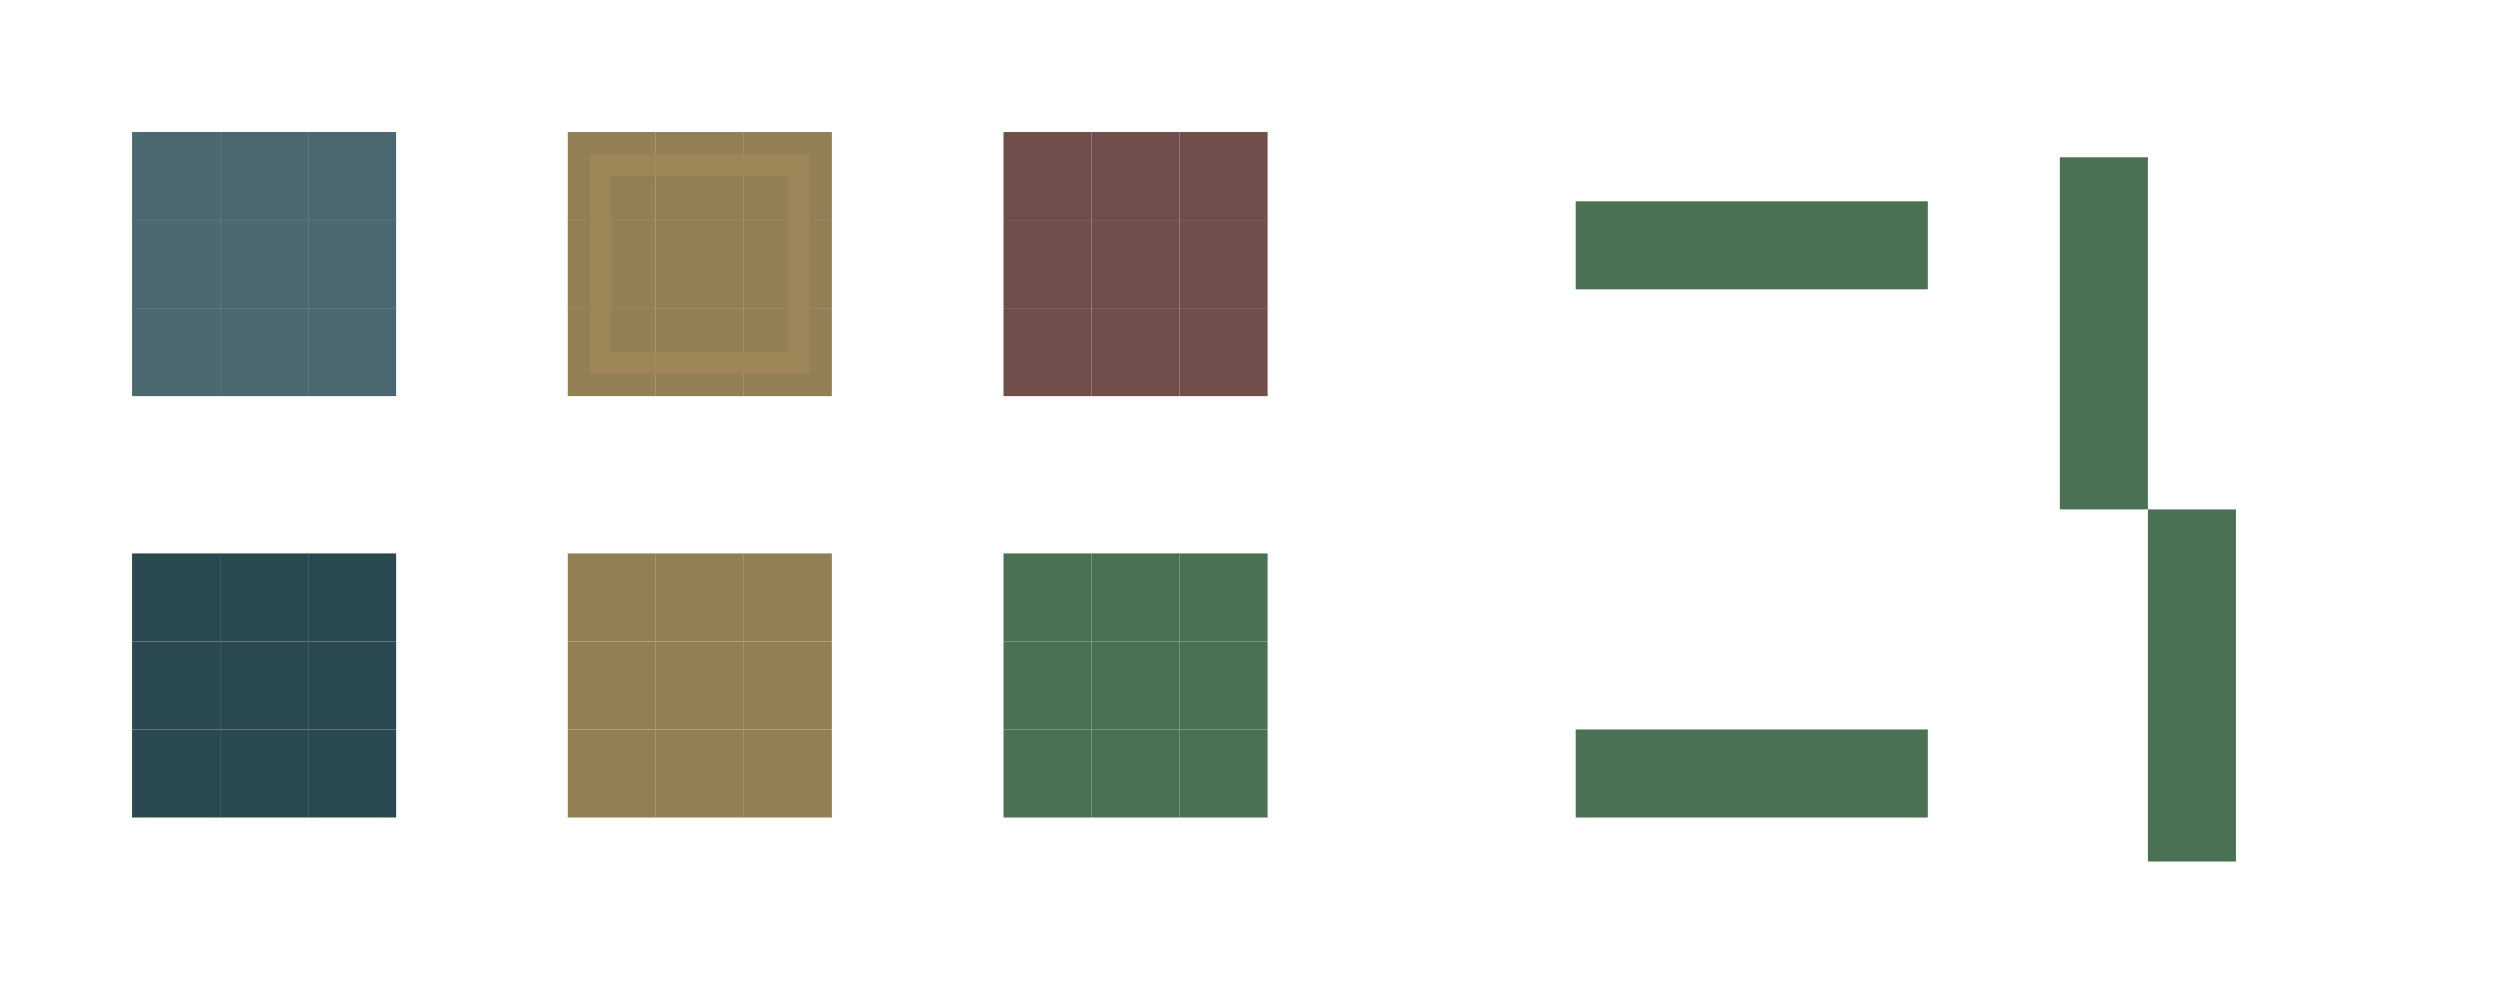
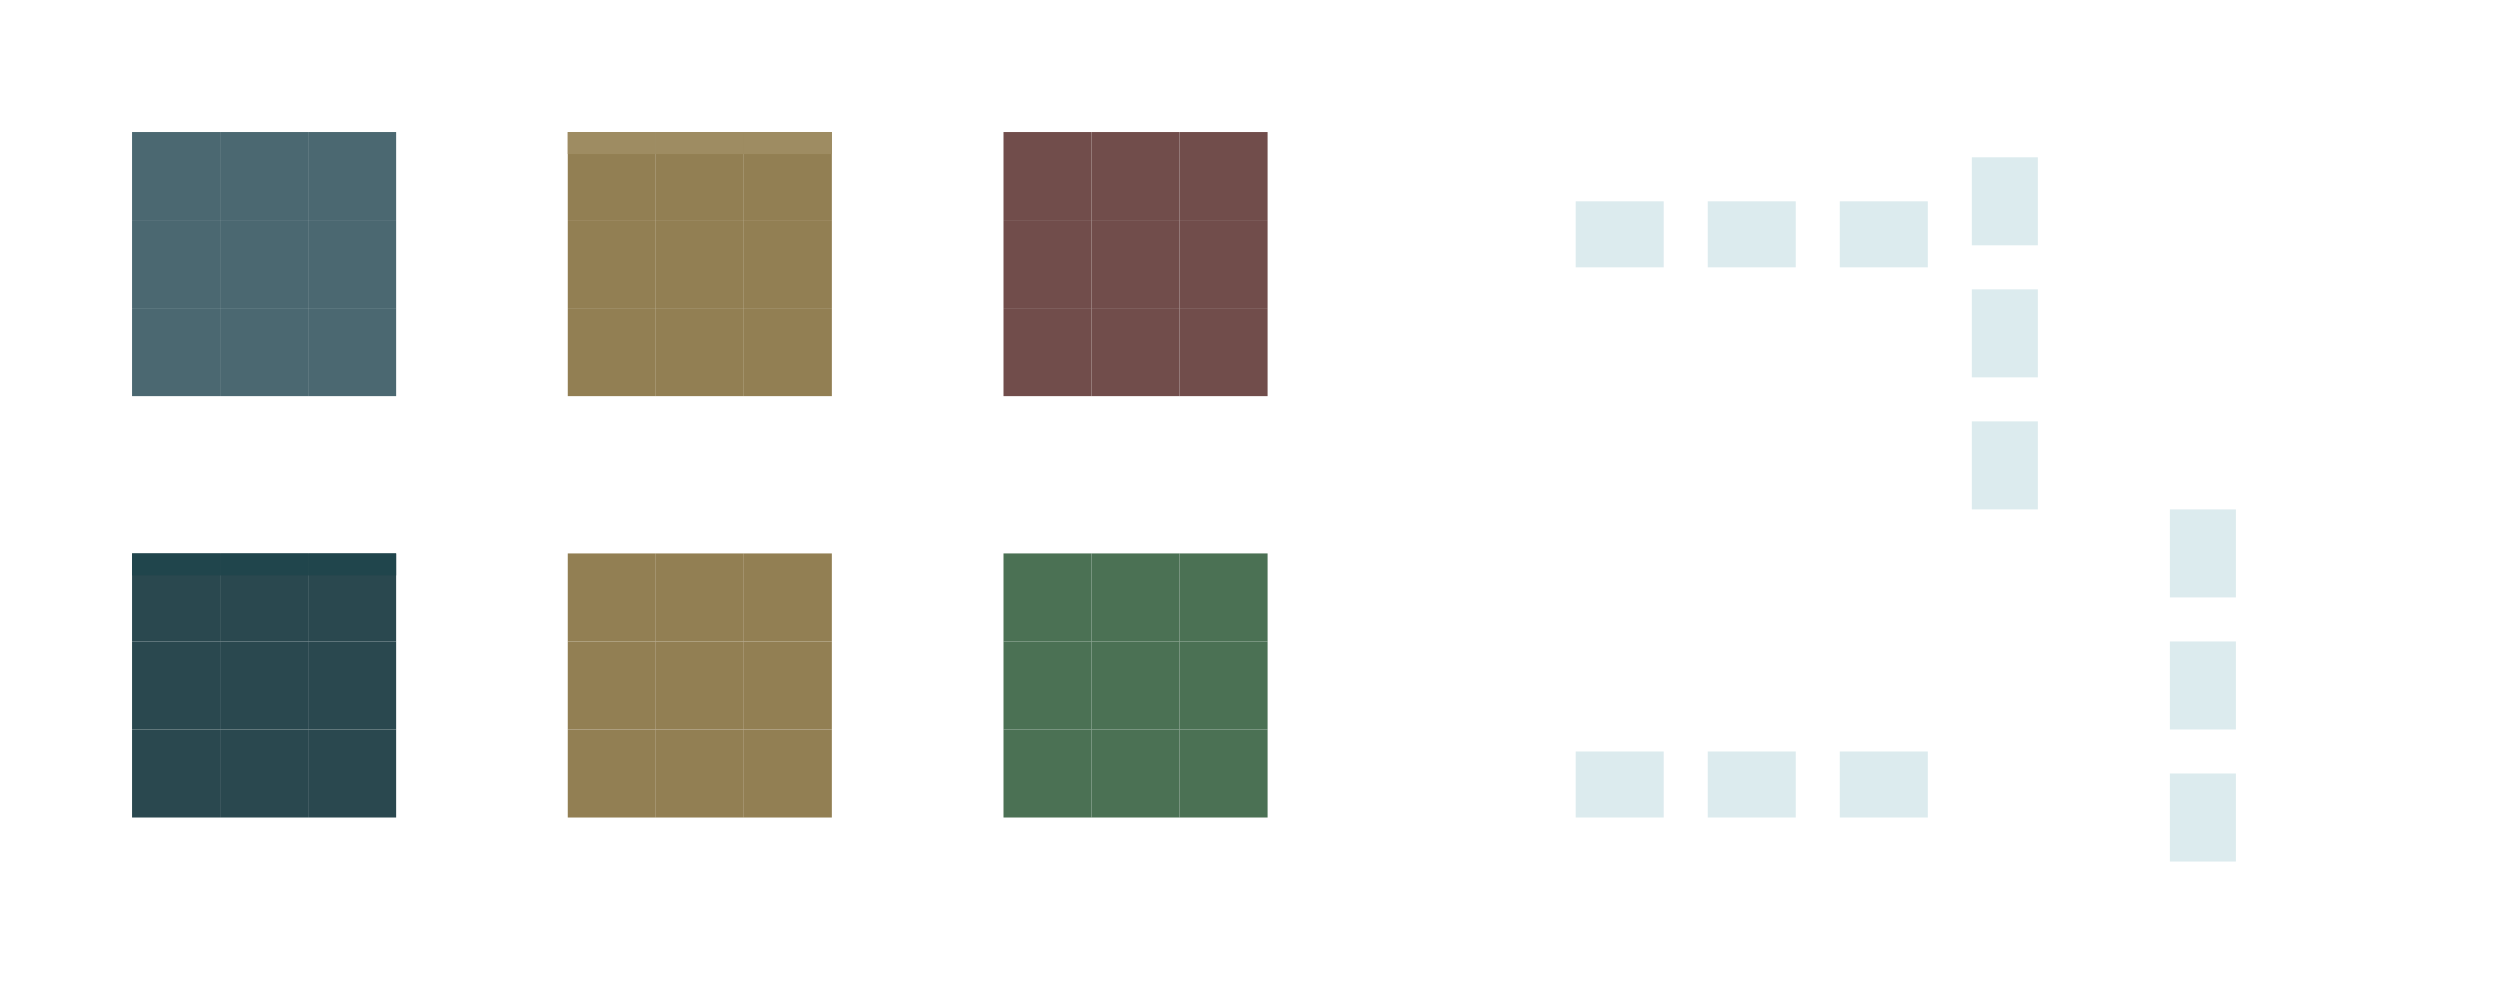
- <svg xmlns="http://www.w3.org/2000/svg" xmlns:ns1="http://www.openswatchbook.org/uri/2009/osb" xmlns:xlink="http://www.w3.org/1999/xlink" width="113.598" height="45.147" viewBox="0 0 113.598 45.147" version="1.1" id="svg8">
+ <svg xmlns="http://www.w3.org/2000/svg" xmlns:ns1="http://www.openswatchbook.org/uri/2009/osb" width="113.598" height="45.147" viewBox="0 0 113.598 45.147" version="1.1" id="svg8">
  <defs id="defs2">
    <linearGradient id="linearGradient959" ns1:paint="solid">
      <stop style="stop-color:#000000;stop-opacity:1;" offset="0" id="stop957" />
    </linearGradient>
    <linearGradient id="linearGradient945" ns1:paint="solid">
      <stop style="stop-color:#a08b5b;stop-opacity:1;" offset="0" id="stop943" />
    </linearGradient>
    <linearGradient id="linearGradient939" ns1:paint="solid">
      <stop style="stop-color:#a08b5b;stop-opacity:1;" offset="0" id="stop937" />
    </linearGradient>
    <linearGradient id="linearGradient933" ns1:paint="solid">
      <stop style="stop-color:#a08b5b;stop-opacity:1;" offset="0" id="stop931" />
    </linearGradient>
    <linearGradient id="linearGradient927" ns1:paint="solid">
      <stop style="stop-color:#a08b5b;stop-opacity:1;" offset="0" id="stop925" />
    </linearGradient>
    <linearGradient id="linearGradient921" ns1:paint="solid">
      <stop style="stop-color:#a08b5b;stop-opacity:1;" offset="0" id="stop919" />
    </linearGradient>
    <linearGradient id="linearGradient915" ns1:paint="solid">
      <stop style="stop-color:#a08b5b;stop-opacity:1;" offset="0" id="stop913" />
    </linearGradient>
    <linearGradient id="focusoutline" ns1:paint="solid">
      <stop style="stop-color:#9c8658;stop-opacity:1;" offset="0" id="stop907" />
    </linearGradient>
-     <linearGradient xlink:href="#focusoutline" id="linearGradient911" x1="40.24" y1="1005.236" x2="44.24" y2="1005.236" gradientUnits="userSpaceOnUse" />
-     <linearGradient xlink:href="#focusoutline" id="linearGradient917" x1="45.273" y1="1012.873" x2="48.273" y2="1012.873" gradientUnits="userSpaceOnUse" />
-     <linearGradient xlink:href="#focusoutline" id="linearGradient929" x1="45.273" y1="1012.873" x2="48.273" y2="1012.873" gradientUnits="userSpaceOnUse" />
-     <linearGradient xlink:href="#focusoutline" id="linearGradient935" x1="40.24" y1="1005.236" x2="44.24" y2="1005.236" gradientUnits="userSpaceOnUse" />
-     <linearGradient xlink:href="#focusoutline" id="linearGradient941" x1="45.273" y1="1012.873" x2="48.273" y2="1012.873" gradientUnits="userSpaceOnUse" />
-     <linearGradient xlink:href="#focusoutline" id="linearGradient947" x1="40.24" y1="1005.236" x2="44.24" y2="1005.236" gradientUnits="userSpaceOnUse" />
-     <linearGradient xlink:href="#focusoutline" id="linearGradient953" x1="45.273" y1="1012.873" x2="48.273" y2="1012.873" gradientUnits="userSpaceOnUse" />
-     <linearGradient xlink:href="#focusoutline" id="linearGradient961" x1="40.24" y1="1005.236" x2="44.24" y2="1005.236" gradientUnits="userSpaceOnUse" />
  </defs>
  <g id="layer1" transform="translate(-8.910715,-1008.502)">
    <g id="g883" transform="translate(0,0.1785889)">
      <rect style="opacity:1;fill:#4b6871;fill-opacity:1;fill-rule:evenodd;stroke:none;stroke-width:1.462;stroke-linecap:round;stroke-miterlimit:4;stroke-dasharray:none;stroke-opacity:1" id="normal-topleft" width="4" height="4" x="14.911" y="1014.323" />
      <rect y="1014.323" x="18.911" height="4" width="4" id="normal-top" style="opacity:1;fill:#4b6871;fill-opacity:1;fill-rule:evenodd;stroke:none;stroke-width:1.462;stroke-linecap:round;stroke-miterlimit:4;stroke-dasharray:none;stroke-opacity:1" />
      <rect style="opacity:1;fill:#4b6871;fill-opacity:1;fill-rule:evenodd;stroke:none;stroke-width:1.462;stroke-linecap:round;stroke-miterlimit:4;stroke-dasharray:none;stroke-opacity:1" id="normal-topright" width="4" height="4" x="22.911" y="1014.323" />
      <rect y="1018.323" x="22.911" height="4" width="4" id="normal-right" style="opacity:1;fill:#4b6871;fill-opacity:1;fill-rule:evenodd;stroke:none;stroke-width:1.462;stroke-linecap:round;stroke-miterlimit:4;stroke-dasharray:none;stroke-opacity:1" />
      <rect style="opacity:1;fill:#4b6871;fill-opacity:1;fill-rule:evenodd;stroke:none;stroke-width:1.462;stroke-linecap:round;stroke-miterlimit:4;stroke-dasharray:none;stroke-opacity:1" id="normal-center" width="4" height="4" x="18.911" y="1018.323" />
      <rect y="1018.323" x="14.911" height="4" width="4" id="normal-left" style="opacity:1;fill:#4b6871;fill-opacity:1;fill-rule:evenodd;stroke:none;stroke-width:1.462;stroke-linecap:round;stroke-miterlimit:4;stroke-dasharray:none;stroke-opacity:1" />
      <rect style="opacity:1;fill:#4b6871;fill-opacity:1;fill-rule:evenodd;stroke:none;stroke-width:1.462;stroke-linecap:round;stroke-miterlimit:4;stroke-dasharray:none;stroke-opacity:1" id="normal-bottomleft" width="4" height="4" x="14.911" y="1022.323" />
      <rect y="1022.323" x="18.911" height="4" width="4" id="normal-bottom" style="opacity:1;fill:#4b6871;fill-opacity:1;fill-rule:evenodd;stroke:none;stroke-width:1.462;stroke-linecap:round;stroke-miterlimit:4;stroke-dasharray:none;stroke-opacity:1" />
      <rect style="opacity:1;fill:#4b6871;fill-opacity:1;fill-rule:evenodd;stroke:none;stroke-width:1.462;stroke-linecap:round;stroke-miterlimit:4;stroke-dasharray:none;stroke-opacity:1" id="normal-bottomright" width="4" height="4" x="22.911" y="1022.323" />
    </g>
-     <rect y="1018.502" x="38.71" height="4" width="4" id="focus-center" style="opacity:1;fill:#927f53;fill-opacity:1;fill-rule:evenodd;stroke:none;stroke-width:1.462;stroke-linecap:round;stroke-miterlimit:4;stroke-dasharray:none;stroke-opacity:1" />
-     <rect y="1033.649" x="14.911" height="4" width="4" id="minimized-topleft" style="opacity:1;fill:#2a484f;fill-opacity:1;fill-rule:evenodd;stroke:none;stroke-width:1.462;stroke-linecap:round;stroke-miterlimit:4;stroke-dasharray:none;stroke-opacity:1" />
-     <rect style="opacity:1;fill:#2a484f;fill-opacity:1;fill-rule:evenodd;stroke:none;stroke-width:1.462;stroke-linecap:round;stroke-miterlimit:4;stroke-dasharray:none;stroke-opacity:1" id="minimized-top" width="4" height="4" x="18.911" y="1033.649" />
-     <rect y="1033.649" x="22.911" height="4" width="4" id="minimized-topright" style="opacity:1;fill:#2a484f;fill-opacity:1;fill-rule:evenodd;stroke:none;stroke-width:1.462;stroke-linecap:round;stroke-miterlimit:4;stroke-dasharray:none;stroke-opacity:1" />
+     <rect style="opacity:1;fill:#927f53;fill-opacity:1;fill-rule:evenodd;stroke:none;stroke-width:1.462;stroke-linecap:round;stroke-miterlimit:4;stroke-dasharray:none;stroke-opacity:1" id="focus-center" width="4" height="4" x="38.71" y="1018.502" />
    <rect style="opacity:1;fill:#2a484f;fill-opacity:1;fill-rule:evenodd;stroke:none;stroke-width:1.462;stroke-linecap:round;stroke-miterlimit:4;stroke-dasharray:none;stroke-opacity:1" id="minimized-right" width="4" height="4" x="22.911" y="1037.649" />
    <rect y="1037.649" x="18.911" height="4" width="4" id="minimized-center" style="opacity:1;fill:#2a484f;fill-opacity:1;fill-rule:evenodd;stroke:none;stroke-width:1.462;stroke-linecap:round;stroke-miterlimit:4;stroke-dasharray:none;stroke-opacity:1" />
    <rect style="opacity:1;fill:#2a484f;fill-opacity:1;fill-rule:evenodd;stroke:none;stroke-width:1.462;stroke-linecap:round;stroke-miterlimit:4;stroke-dasharray:none;stroke-opacity:1" id="minimized-left" width="4" height="4" x="14.911" y="1037.649" />
    <rect y="1041.649" x="14.911" height="4" width="4" id="minimized-bottomleft" style="opacity:1;fill:#2a484f;fill-opacity:1;fill-rule:evenodd;stroke:none;stroke-width:1.462;stroke-linecap:round;stroke-miterlimit:4;stroke-dasharray:none;stroke-opacity:1" />
    <rect style="opacity:1;fill:#2a484f;fill-opacity:1;fill-rule:evenodd;stroke:none;stroke-width:1.462;stroke-linecap:round;stroke-miterlimit:4;stroke-dasharray:none;stroke-opacity:1" id="minimized-bottom" width="4" height="4" x="18.911" y="1041.649" />
    <rect y="1041.649" x="22.911" height="4" width="4" id="minimized-bottomright" style="opacity:1;fill:#2a484f;fill-opacity:1;fill-rule:evenodd;stroke:none;stroke-width:1.462;stroke-linecap:round;stroke-miterlimit:4;stroke-dasharray:none;stroke-opacity:1" />
    <g id="g916" transform="translate(0.379467,2.406396)">
      <rect style="opacity:1;fill:#927f53;fill-opacity:1;fill-rule:evenodd;stroke:none;stroke-width:1.462;stroke-linecap:round;stroke-miterlimit:4;stroke-dasharray:none;stroke-opacity:1" id="hover-topleft" width="4" height="4" x="34.33" y="1031.243" />
      <rect y="1031.243" x="38.33" height="4" width="4" id="hover-top" style="opacity:1;fill:#927f53;fill-opacity:1;fill-rule:evenodd;stroke:none;stroke-width:1.462;stroke-linecap:round;stroke-miterlimit:4;stroke-dasharray:none;stroke-opacity:1" />
      <rect style="opacity:1;fill:#927f53;fill-opacity:1;fill-rule:evenodd;stroke:none;stroke-width:1.462;stroke-linecap:round;stroke-miterlimit:4;stroke-dasharray:none;stroke-opacity:1" id="hover-topright" width="4" height="4" x="42.33" y="1031.243" />
      <rect y="1035.243" x="42.33" height="4" width="4" id="hover-right" style="opacity:1;fill:#927f53;fill-opacity:1;fill-rule:evenodd;stroke:none;stroke-width:1.462;stroke-linecap:round;stroke-miterlimit:4;stroke-dasharray:none;stroke-opacity:1" />
      <rect style="opacity:1;fill:#927f53;fill-opacity:1;fill-rule:evenodd;stroke:none;stroke-width:1.462;stroke-linecap:round;stroke-miterlimit:4;stroke-dasharray:none;stroke-opacity:1" id="hover-center" width="4" height="4" x="38.33" y="1035.243" />
      <rect y="1035.243" x="34.33" height="4" width="4" id="hover-left" style="opacity:1;fill:#927f53;fill-opacity:1;fill-rule:evenodd;stroke:none;stroke-width:1.462;stroke-linecap:round;stroke-miterlimit:4;stroke-dasharray:none;stroke-opacity:1" />
      <rect style="opacity:1;fill:#927f53;fill-opacity:1;fill-rule:evenodd;stroke:none;stroke-width:1.462;stroke-linecap:round;stroke-miterlimit:4;stroke-dasharray:none;stroke-opacity:1" id="hover-bottomleft" width="4" height="4" x="34.33" y="1039.243" />
      <rect y="1039.243" x="38.33" height="4" width="4" id="hover-bottom" style="opacity:1;fill:#927f53;fill-opacity:1;fill-rule:evenodd;stroke:none;stroke-width:1.462;stroke-linecap:round;stroke-miterlimit:4;stroke-dasharray:none;stroke-opacity:1" />
      <rect style="opacity:1;fill:#927f53;fill-opacity:1;fill-rule:evenodd;stroke:none;stroke-width:1.462;stroke-linecap:round;stroke-miterlimit:4;stroke-dasharray:none;stroke-opacity:1" id="hover-bottomright" width="4" height="4" x="42.33" y="1039.243" />
    </g>
    <g id="g927">
      <rect style="opacity:1;fill:#714d4b;fill-opacity:1;fill-rule:evenodd;stroke:none;stroke-width:1.462;stroke-linecap:round;stroke-miterlimit:4;stroke-dasharray:none;stroke-opacity:1" id="attention-topleft" width="4" height="4" x="54.509" y="1014.502" />
      <rect y="1014.502" x="58.509" height="4" width="4" id="attention-top" style="opacity:1;fill:#714d4b;fill-opacity:1;fill-rule:evenodd;stroke:none;stroke-width:1.462;stroke-linecap:round;stroke-miterlimit:4;stroke-dasharray:none;stroke-opacity:1" />
      <rect style="opacity:1;fill:#714d4b;fill-opacity:1;fill-rule:evenodd;stroke:none;stroke-width:1.462;stroke-linecap:round;stroke-miterlimit:4;stroke-dasharray:none;stroke-opacity:1" id="attention-topright" width="4" height="4" x="62.509" y="1014.502" />
      <rect y="1018.502" x="62.509" height="4" width="4" id="attention-right" style="opacity:1;fill:#714d4b;fill-opacity:1;fill-rule:evenodd;stroke:none;stroke-width:1.462;stroke-linecap:round;stroke-miterlimit:4;stroke-dasharray:none;stroke-opacity:1" />
      <rect style="opacity:1;fill:#714d4b;fill-opacity:1;fill-rule:evenodd;stroke:none;stroke-width:1.462;stroke-linecap:round;stroke-miterlimit:4;stroke-dasharray:none;stroke-opacity:1" id="attention-center" width="4" height="4" x="58.509" y="1018.502" />
      <rect y="1018.502" x="54.509" height="4" width="4" id="attention-left" style="opacity:1;fill:#714d4b;fill-opacity:1;fill-rule:evenodd;stroke:none;stroke-width:1.462;stroke-linecap:round;stroke-miterlimit:4;stroke-dasharray:none;stroke-opacity:1" />
      <rect style="opacity:1;fill:#714d4b;fill-opacity:1;fill-rule:evenodd;stroke:none;stroke-width:1.462;stroke-linecap:round;stroke-miterlimit:4;stroke-dasharray:none;stroke-opacity:1" id="attention-bottomleft" width="4" height="4" x="54.509" y="1022.502" />
      <rect y="1022.502" x="58.509" height="4" width="4" id="attention-bottom" style="opacity:1;fill:#714d4b;fill-opacity:1;fill-rule:evenodd;stroke:none;stroke-width:1.462;stroke-linecap:round;stroke-miterlimit:4;stroke-dasharray:none;stroke-opacity:1" />
      <rect style="opacity:1;fill:#714d4b;fill-opacity:1;fill-rule:evenodd;stroke:none;stroke-width:1.462;stroke-linecap:round;stroke-miterlimit:4;stroke-dasharray:none;stroke-opacity:1" id="attention-bottomright" width="4" height="4" x="62.509" y="1022.502" />
    </g>
    <g id="g1468">
      <rect style="opacity:1;fill:#4b7154;fill-opacity:1;fill-rule:evenodd;stroke:none;stroke-width:1.462;stroke-linecap:round;stroke-miterlimit:4;stroke-dasharray:none;stroke-opacity:1" id="progress-topleft" width="4" height="4" x="54.509" y="1033.649" />
      <rect y="1033.649" x="58.509" height="4" width="4" id="progress-top" style="opacity:1;fill:#4b7154;fill-opacity:1;fill-rule:evenodd;stroke:none;stroke-width:1.462;stroke-linecap:round;stroke-miterlimit:4;stroke-dasharray:none;stroke-opacity:1" />
      <rect style="opacity:1;fill:#4b7154;fill-opacity:1;fill-rule:evenodd;stroke:none;stroke-width:1.462;stroke-linecap:round;stroke-miterlimit:4;stroke-dasharray:none;stroke-opacity:1" id="progress-topright" width="4" height="4" x="62.509" y="1033.649" />
      <rect y="1037.649" x="62.509" height="4" width="4" id="progress-right" style="opacity:1;fill:#4b7154;fill-opacity:1;fill-rule:evenodd;stroke:none;stroke-width:1.462;stroke-linecap:round;stroke-miterlimit:4;stroke-dasharray:none;stroke-opacity:1" />
      <rect style="opacity:1;fill:#4b7154;fill-opacity:1;fill-rule:evenodd;stroke:none;stroke-width:1.462;stroke-linecap:round;stroke-miterlimit:4;stroke-dasharray:none;stroke-opacity:1" id="progress-center" width="4" height="4" x="58.509" y="1037.649" />
      <rect y="1037.649" x="54.509" height="4" width="4" id="progress-left" style="opacity:1;fill:#4b7154;fill-opacity:1;fill-rule:evenodd;stroke:none;stroke-width:1.462;stroke-linecap:round;stroke-miterlimit:4;stroke-dasharray:none;stroke-opacity:1" />
      <rect style="opacity:1;fill:#4b7154;fill-opacity:1;fill-rule:evenodd;stroke:none;stroke-width:1.462;stroke-linecap:round;stroke-miterlimit:4;stroke-dasharray:none;stroke-opacity:1" id="progress-bottomleft" width="4" height="4" x="54.509" y="1041.649" />
      <rect y="1041.649" x="58.509" height="4" width="4" id="progress-bottom" style="opacity:1;fill:#4b7154;fill-opacity:1;fill-rule:evenodd;stroke:none;stroke-width:1.462;stroke-linecap:round;stroke-miterlimit:4;stroke-dasharray:none;stroke-opacity:1" />
      <rect style="opacity:1;fill:#4b7154;fill-opacity:1;fill-rule:evenodd;stroke:none;stroke-width:1.462;stroke-linecap:round;stroke-miterlimit:4;stroke-dasharray:none;stroke-opacity:1" id="progress-bottomright" width="4" height="4" x="62.509" y="1041.649" />
    </g>
-     <g id="group-expander-bottom" transform="translate(-9.665019,1.859253)">
-       <rect style="opacity:1;fill:none;fill-opacity:1;fill-rule:evenodd;stroke:none;stroke-width:5.847;stroke-linecap:round;stroke-miterlimit:4;stroke-dasharray:none;stroke-opacity:1" id="rect886" width="16" height="16" x="90.174" y="1029.79" />
-       <rect y="1039.79" x="90.174" height="4" width="16" id="rect880" style="opacity:1;fill:#4b7154;fill-opacity:1;fill-rule:evenodd;stroke:none;stroke-width:2.923;stroke-linecap:round;stroke-miterlimit:4;stroke-dasharray:none;stroke-opacity:1" />
+     <g transform="translate(-1.530296,10.7655)" id="focus-top">
+       <rect style="opacity:1;fill:#927f53;fill-opacity:1;fill-rule:evenodd;stroke:none;stroke-width:1.462;stroke-linecap:round;stroke-miterlimit:4;stroke-dasharray:none;stroke-opacity:1" id="rect1060" width="4" height="4" x="40.24" y="1003.736" />
+       <rect y="1003.736" x="40.24" height="1" width="4" id="rect1052" style="opacity:1;fill:#9e8c62;fill-opacity:1;fill-rule:evenodd;stroke:none;stroke-width:0.731;stroke-linecap:round;stroke-miterlimit:4;stroke-dasharray:none;stroke-opacity:1" />
    </g>
-     <g transform="matrix(1,0,0,-1,-9.665019,2061.439)" id="group-expander-top">
-       <rect y="1029.79" x="90.174" height="16" width="16" id="rect1470" style="opacity:1;fill:none;fill-opacity:1;fill-rule:evenodd;stroke:none;stroke-width:5.847;stroke-linecap:round;stroke-miterlimit:4;stroke-dasharray:none;stroke-opacity:1" />
-       <rect style="opacity:1;fill:#4b7154;fill-opacity:1;fill-rule:evenodd;stroke:none;stroke-width:2.923;stroke-linecap:round;stroke-miterlimit:4;stroke-dasharray:none;stroke-opacity:1" id="rect1472" width="16" height="4" x="90.174" y="1039.79" />
+     <g id="focus-topright" transform="translate(2.469704,10.7655)">
+       <rect y="1003.736" x="40.24" height="4" width="4" id="rect948" style="opacity:1;fill:#927f53;fill-opacity:1;fill-rule:evenodd;stroke:none;stroke-width:1.462;stroke-linecap:round;stroke-miterlimit:4;stroke-dasharray:none;stroke-opacity:1" />
+       <rect style="opacity:1;fill:#9e8c62;fill-opacity:1;fill-rule:evenodd;stroke:none;stroke-width:0.731;stroke-linecap:round;stroke-miterlimit:4;stroke-dasharray:none;stroke-opacity:1" id="rect950" width="4" height="1" x="40.24" y="1003.736" />
    </g>
-     <g transform="rotate(-90,102.2712,1035.552)" id="group-expander-right">
-       <rect y="1029.79" x="90.174" height="16" width="16" id="rect1476" style="opacity:1;fill:none;fill-opacity:1;fill-rule:evenodd;stroke:none;stroke-width:5.847;stroke-linecap:round;stroke-miterlimit:4;stroke-dasharray:none;stroke-opacity:1" />
-       <rect style="opacity:1;fill:#4b7154;fill-opacity:1;fill-rule:evenodd;stroke:none;stroke-width:2.923;stroke-linecap:round;stroke-miterlimit:4;stroke-dasharray:none;stroke-opacity:1" id="rect1478" width="16" height="4" x="90.174" y="1039.79" />
+     <g transform="translate(-5.530296,10.7655)" id="focus-topleft">
+       <rect style="opacity:1;fill:#927f53;fill-opacity:1;fill-rule:evenodd;stroke:none;stroke-width:1.462;stroke-linecap:round;stroke-miterlimit:4;stroke-dasharray:none;stroke-opacity:1" id="rect954" width="4" height="4" x="40.24" y="1003.736" />
+       <rect y="1003.736" x="40.24" height="1" width="4" id="rect956" style="opacity:1;fill:#9e8c62;fill-opacity:1;fill-rule:evenodd;stroke:none;stroke-width:0.731;stroke-linecap:round;stroke-miterlimit:4;stroke-dasharray:none;stroke-opacity:1" />
    </g>
-     <g id="group-expander-left" transform="matrix(0,-1,-1,0,1146.299,1121.823)">
-       <rect style="opacity:1;fill:none;fill-opacity:1;fill-rule:evenodd;stroke:none;stroke-width:5.847;stroke-linecap:round;stroke-miterlimit:4;stroke-dasharray:none;stroke-opacity:1" id="rect1482" width="16" height="16" x="90.174" y="1029.79" />
-       <rect y="1039.79" x="90.174" height="4" width="16" id="rect1484" style="opacity:1;fill:#4b7154;fill-opacity:1;fill-rule:evenodd;stroke:none;stroke-width:2.923;stroke-linecap:round;stroke-miterlimit:4;stroke-dasharray:none;stroke-opacity:1" />
+     <rect y="1018.502" x="34.71" height="4" width="4" id="focus-left" style="opacity:1;fill:#927f53;fill-opacity:1;fill-rule:evenodd;stroke:none;stroke-width:1.462;stroke-linecap:round;stroke-miterlimit:4;stroke-dasharray:none;stroke-opacity:1" />
+     <rect y="1018.502" x="42.71" height="4" width="4" id="focus-right" style="opacity:1;fill:#927f53;fill-opacity:1;fill-rule:evenodd;stroke:none;stroke-width:1.462;stroke-linecap:round;stroke-miterlimit:4;stroke-dasharray:none;stroke-opacity:1" />
+     <rect y="1022.502" x="42.71" height="4" width="4" id="focus-bottomright" style="opacity:1;fill:#927f53;fill-opacity:1;fill-rule:evenodd;stroke:none;stroke-width:1.462;stroke-linecap:round;stroke-miterlimit:4;stroke-dasharray:none;stroke-opacity:1" />
+     <rect y="1022.502" x="38.71" height="4" width="4" id="focus-bottom" style="opacity:1;fill:#927f53;fill-opacity:1;fill-rule:evenodd;stroke:none;stroke-width:1.462;stroke-linecap:round;stroke-miterlimit:4;stroke-dasharray:none;stroke-opacity:1" />
+     <rect y="1022.502" x="34.71" height="4" width="4" id="focus-bottomleft" style="opacity:1;fill:#927f53;fill-opacity:1;fill-rule:evenodd;stroke:none;stroke-width:1.462;stroke-linecap:round;stroke-miterlimit:4;stroke-dasharray:none;stroke-opacity:1" />
+     <g id="minimized-topleft" transform="translate(4.897843,1.879399)">
+       <rect style="opacity:1;fill:#2a484f;fill-opacity:1;fill-rule:evenodd;stroke:none;stroke-width:0.191;stroke-linecap:round;stroke-miterlimit:4;stroke-dasharray:none;stroke-opacity:1" id="rect1711" width="4" height="4" x="10.013" y="1031.77" />
+       <rect y="1031.77" x="10.013" height="1" width="4" id="rect1713" style="opacity:1;fill:#20454c;fill-opacity:1;fill-rule:evenodd;stroke:none;stroke-width:0.095;stroke-linecap:round;stroke-miterlimit:4;stroke-dasharray:none;stroke-opacity:1" />
    </g>
-     <g id="focus-top" transform="translate(-1.530296,10.7655)">
-       <rect y="1003.736" x="40.24" height="4" width="4" id="rect1060" style="opacity:1;fill:#927f53;fill-opacity:1;fill-rule:evenodd;stroke:none;stroke-width:1.462;stroke-linecap:round;stroke-miterlimit:4;stroke-dasharray:none;stroke-opacity:1" />
-       <rect style="opacity:1;fill:url(#linearGradient911);fill-opacity:1.0;fill-rule:evenodd;stroke:none;stroke-width:0.731;stroke-linecap:round;stroke-miterlimit:4;stroke-dasharray:none;stroke-opacity:1" id="rect1052" width="4" height="1" x="40.24" y="1004.736" />
+     <g transform="translate(8.897844,1.879399)" id="minimized-top">
+       <rect y="1031.77" x="10.013" height="4" width="4" id="rect1723" style="opacity:1;fill:#2a484f;fill-opacity:1;fill-rule:evenodd;stroke:none;stroke-width:0.191;stroke-linecap:round;stroke-miterlimit:4;stroke-dasharray:none;stroke-opacity:1" />
+       <rect style="opacity:1;fill:#20454c;fill-opacity:1;fill-rule:evenodd;stroke:none;stroke-width:0.095;stroke-linecap:round;stroke-miterlimit:4;stroke-dasharray:none;stroke-opacity:1" id="rect1725" width="4" height="1" x="10.013" y="1031.77" />
    </g>
-     <g transform="rotate(90,36.09222,1014.354)" id="focus-right">
-       <rect style="opacity:1;fill:#927f53;fill-opacity:1;fill-rule:evenodd;stroke:none;stroke-width:1.462;stroke-linecap:round;stroke-miterlimit:4;stroke-dasharray:none;stroke-opacity:1" id="rect893" width="4" height="4" x="40.24" y="1003.736" />
-       <rect y="1004.736" x="40.24" height="1" width="4" id="rect895" style="opacity:1;fill:url(#linearGradient961);fill-opacity:1.0;fill-rule:evenodd;stroke:none;stroke-width:0.731;stroke-linecap:round;stroke-miterlimit:4;stroke-dasharray:none;stroke-opacity:1" />
+     <g transform="translate(12.89784,1.879399)" id="minimized-topright">
+       <rect y="1031.77" x="10.013" height="4" width="4" id="rect1729" style="opacity:1;fill:#2a484f;fill-opacity:1;fill-rule:evenodd;stroke:none;stroke-width:0.191;stroke-linecap:round;stroke-miterlimit:4;stroke-dasharray:none;stroke-opacity:1" />
+       <rect style="opacity:1;fill:#20454c;fill-opacity:1;fill-rule:evenodd;stroke:none;stroke-width:0.095;stroke-linecap:round;stroke-miterlimit:4;stroke-dasharray:none;stroke-opacity:1" id="rect1731" width="4" height="1" x="10.013" y="1031.77" />
    </g>
-     <g transform="matrix(1,0,0,-1,-1.530296,2030.238)" id="focus-bottom">
-       <rect style="opacity:1;fill:#927f53;fill-opacity:1;fill-rule:evenodd;stroke:none;stroke-width:1.462;stroke-linecap:round;stroke-miterlimit:4;stroke-dasharray:none;stroke-opacity:1" id="rect899" width="4" height="4" x="40.24" y="1003.736" />
-       <rect y="1004.736" x="40.24" height="1" width="4" id="rect901" style="opacity:1;fill:url(#linearGradient935);fill-opacity:1.0;fill-rule:evenodd;stroke:none;stroke-width:0.731;stroke-linecap:round;stroke-miterlimit:4;stroke-dasharray:none;stroke-opacity:1" />
+     <g id="group-expander-bottom">
+       <rect style="opacity:1;fill:none;fill-opacity:0.286;fill-rule:evenodd;stroke:none;stroke-width:5.847;stroke-linecap:round;stroke-miterlimit:4;stroke-dasharray:none;stroke-opacity:1" id="rect886" width="16" height="16" x="80.509" y="1031.649" />
+       <rect y="1042.649" x="80.509" height="3" width="4" id="rect880" style="opacity:1;fill:#dcebee;fill-opacity:1;fill-rule:evenodd;stroke:none;stroke-width:1.266;stroke-linecap:round;stroke-miterlimit:4;stroke-dasharray:none;stroke-opacity:1" />
+       <rect style="opacity:1;fill:#dcebee;fill-opacity:1;fill-rule:evenodd;stroke:none;stroke-width:1.266;stroke-linecap:round;stroke-miterlimit:4;stroke-dasharray:none;stroke-opacity:1" id="rect920" width="4" height="3" x="86.509" y="1042.649" />
+       <rect y="1042.649" x="92.509" height="3" width="4" id="rect922" style="opacity:1;fill:#dcebee;fill-opacity:1;fill-rule:evenodd;stroke:none;stroke-width:1.266;stroke-linecap:round;stroke-miterlimit:4;stroke-dasharray:none;stroke-opacity:1" />
    </g>
-     <g id="focus-left" transform="matrix(0,1,1,0,-969.0266,978.2618)">
-       <rect y="1003.736" x="40.24" height="4" width="4" id="rect905" style="opacity:1;fill:#927f53;fill-opacity:1;fill-rule:evenodd;stroke:none;stroke-width:1.462;stroke-linecap:round;stroke-miterlimit:4;stroke-dasharray:none;stroke-opacity:1" />
-       <rect style="opacity:1;fill:url(#linearGradient947);fill-opacity:1.0;fill-rule:evenodd;stroke:none;stroke-width:0.731;stroke-linecap:round;stroke-miterlimit:4;stroke-dasharray:none;stroke-opacity:1" id="rect907" width="4" height="1" x="40.24" y="1004.736" />
+     <g id="group-expander-top" transform="matrix(1,0,0,-1,0,2063.299)">
+       <rect y="1031.649" x="80.509" height="16" width="16" id="rect921" style="opacity:1;fill:none;fill-opacity:0.286;fill-rule:evenodd;stroke:none;stroke-width:5.847;stroke-linecap:round;stroke-miterlimit:4;stroke-dasharray:none;stroke-opacity:1" />
+       <rect style="opacity:1;fill:#dcebee;fill-opacity:1;fill-rule:evenodd;stroke:none;stroke-width:1.266;stroke-linecap:round;stroke-miterlimit:4;stroke-dasharray:none;stroke-opacity:1" id="rect923" width="4" height="3" x="80.509" y="1042.649" />
+       <rect y="1042.649" x="86.509" height="3" width="4" id="rect925" style="opacity:1;fill:#dcebee;fill-opacity:1;fill-rule:evenodd;stroke:none;stroke-width:1.266;stroke-linecap:round;stroke-miterlimit:4;stroke-dasharray:none;stroke-opacity:1" />
+       <rect style="opacity:1;fill:#dcebee;fill-opacity:1;fill-rule:evenodd;stroke:none;stroke-width:1.266;stroke-linecap:round;stroke-miterlimit:4;stroke-dasharray:none;stroke-opacity:1" id="rect927" width="4" height="3" x="92.509" y="1042.649" />
    </g>
-     <g id="focus-topright" transform="translate(-2.562817,4.129)">
-       <rect style="opacity:1;fill:#927f53;fill-opacity:1;fill-rule:evenodd;stroke:none;stroke-width:1.462;stroke-linecap:round;stroke-miterlimit:4;stroke-dasharray:none;stroke-opacity:1" id="rect920" width="4" height="4" x="45.273" y="1010.373" />
-       <path id="rect911" d="m 45.273,1011.373 v 1 h 2 v 2 h 1 v -3 z" style="opacity:1;fill:url(#linearGradient917);fill-opacity:1.0;fill-rule:evenodd;stroke:none;stroke-width:1.096;stroke-linecap:round;stroke-miterlimit:4;stroke-dasharray:none;stroke-opacity:1" />
+     <g id="group-expander-left" transform="rotate(90,104.509,1039.649)">
+       <rect y="1031.649" x="80.509" height="16" width="16" id="rect931" style="opacity:1;fill:none;fill-opacity:0.286;fill-rule:evenodd;stroke:none;stroke-width:5.847;stroke-linecap:round;stroke-miterlimit:4;stroke-dasharray:none;stroke-opacity:1" />
+       <rect style="opacity:1;fill:#dcebee;fill-opacity:1;fill-rule:evenodd;stroke:none;stroke-width:1.266;stroke-linecap:round;stroke-miterlimit:4;stroke-dasharray:none;stroke-opacity:1" id="rect933" width="4" height="3" x="80.509" y="1042.649" />
+       <rect y="1042.649" x="86.509" height="3" width="4" id="rect935" style="opacity:1;fill:#dcebee;fill-opacity:1;fill-rule:evenodd;stroke:none;stroke-width:1.266;stroke-linecap:round;stroke-miterlimit:4;stroke-dasharray:none;stroke-opacity:1" />
+       <rect style="opacity:1;fill:#dcebee;fill-opacity:1;fill-rule:evenodd;stroke:none;stroke-width:1.266;stroke-linecap:round;stroke-miterlimit:4;stroke-dasharray:none;stroke-opacity:1" id="rect937" width="4" height="3" x="92.509" y="1042.649" />
    </g>
-     <g transform="matrix(-1,0,0,1,83.98248,4.128975)" id="focus-topleft">
-       <rect y="1010.373" x="45.273" height="4" width="4" id="rect922" style="opacity:1;fill:#927f53;fill-opacity:1;fill-rule:evenodd;stroke:none;stroke-width:1.462;stroke-linecap:round;stroke-miterlimit:4;stroke-dasharray:none;stroke-opacity:1" />
-       <path style="opacity:1;fill:url(#linearGradient953);fill-opacity:1.0;fill-rule:evenodd;stroke:none;stroke-width:1.096;stroke-linecap:round;stroke-miterlimit:4;stroke-dasharray:none;stroke-opacity:1" d="m 45.273,1011.373 v 1 h 2 v 2 h 1 v -3 z" id="path924" />
-     </g>
-     <g transform="matrix(1,0,0,-1,-2.562824,2036.875)" id="focus-bottomright">
-       <rect y="1010.373" x="45.273" height="4" width="4" id="rect928" style="opacity:1;fill:#927f53;fill-opacity:1;fill-rule:evenodd;stroke:none;stroke-width:1.462;stroke-linecap:round;stroke-miterlimit:4;stroke-dasharray:none;stroke-opacity:1" />
-       <path style="opacity:1;fill:url(#linearGradient929);fill-opacity:1.0;fill-rule:evenodd;stroke:none;stroke-width:1.096;stroke-linecap:round;stroke-miterlimit:4;stroke-dasharray:none;stroke-opacity:1" d="m 45.273,1011.373 v 1 h 2 v 2 h 1 v -3 z" id="path930" />
-     </g>
-     <g id="focus-bottomleft" transform="rotate(-180,41.99124,1018.437)">
-       <rect style="opacity:1;fill:#927f53;fill-opacity:1;fill-rule:evenodd;stroke:none;stroke-width:1.462;stroke-linecap:round;stroke-miterlimit:4;stroke-dasharray:none;stroke-opacity:1" id="rect934" width="4" height="4" x="45.273" y="1010.373" />
-       <path id="path936" d="m 45.273,1011.373 v 1 h 2 v 2 h 1 v -3 z" style="opacity:1;fill:url(#linearGradient941);fill-opacity:1.0;fill-rule:evenodd;stroke:none;stroke-width:1.096;stroke-linecap:round;stroke-miterlimit:4;stroke-dasharray:none;stroke-opacity:1" />
+     <g id="group-expander-right" transform="rotate(-90,96.50905,1031.649)">
+       <rect y="1031.649" x="80.509" height="16" width="16" id="rect941" style="opacity:1;fill:none;fill-opacity:0.286;fill-rule:evenodd;stroke:none;stroke-width:5.847;stroke-linecap:round;stroke-miterlimit:4;stroke-dasharray:none;stroke-opacity:1" />
+       <rect style="opacity:1;fill:#dcebee;fill-opacity:1;fill-rule:evenodd;stroke:none;stroke-width:1.266;stroke-linecap:round;stroke-miterlimit:4;stroke-dasharray:none;stroke-opacity:1" id="rect943" width="4" height="3" x="80.509" y="1042.649" />
+       <rect y="1042.649" x="86.509" height="3" width="4" id="rect945" style="opacity:1;fill:#dcebee;fill-opacity:1;fill-rule:evenodd;stroke:none;stroke-width:1.266;stroke-linecap:round;stroke-miterlimit:4;stroke-dasharray:none;stroke-opacity:1" />
+       <rect style="opacity:1;fill:#dcebee;fill-opacity:1;fill-rule:evenodd;stroke:none;stroke-width:1.266;stroke-linecap:round;stroke-miterlimit:4;stroke-dasharray:none;stroke-opacity:1" id="rect947" width="4" height="3" x="92.509" y="1042.649" />
    </g>
  </g>
</svg>
